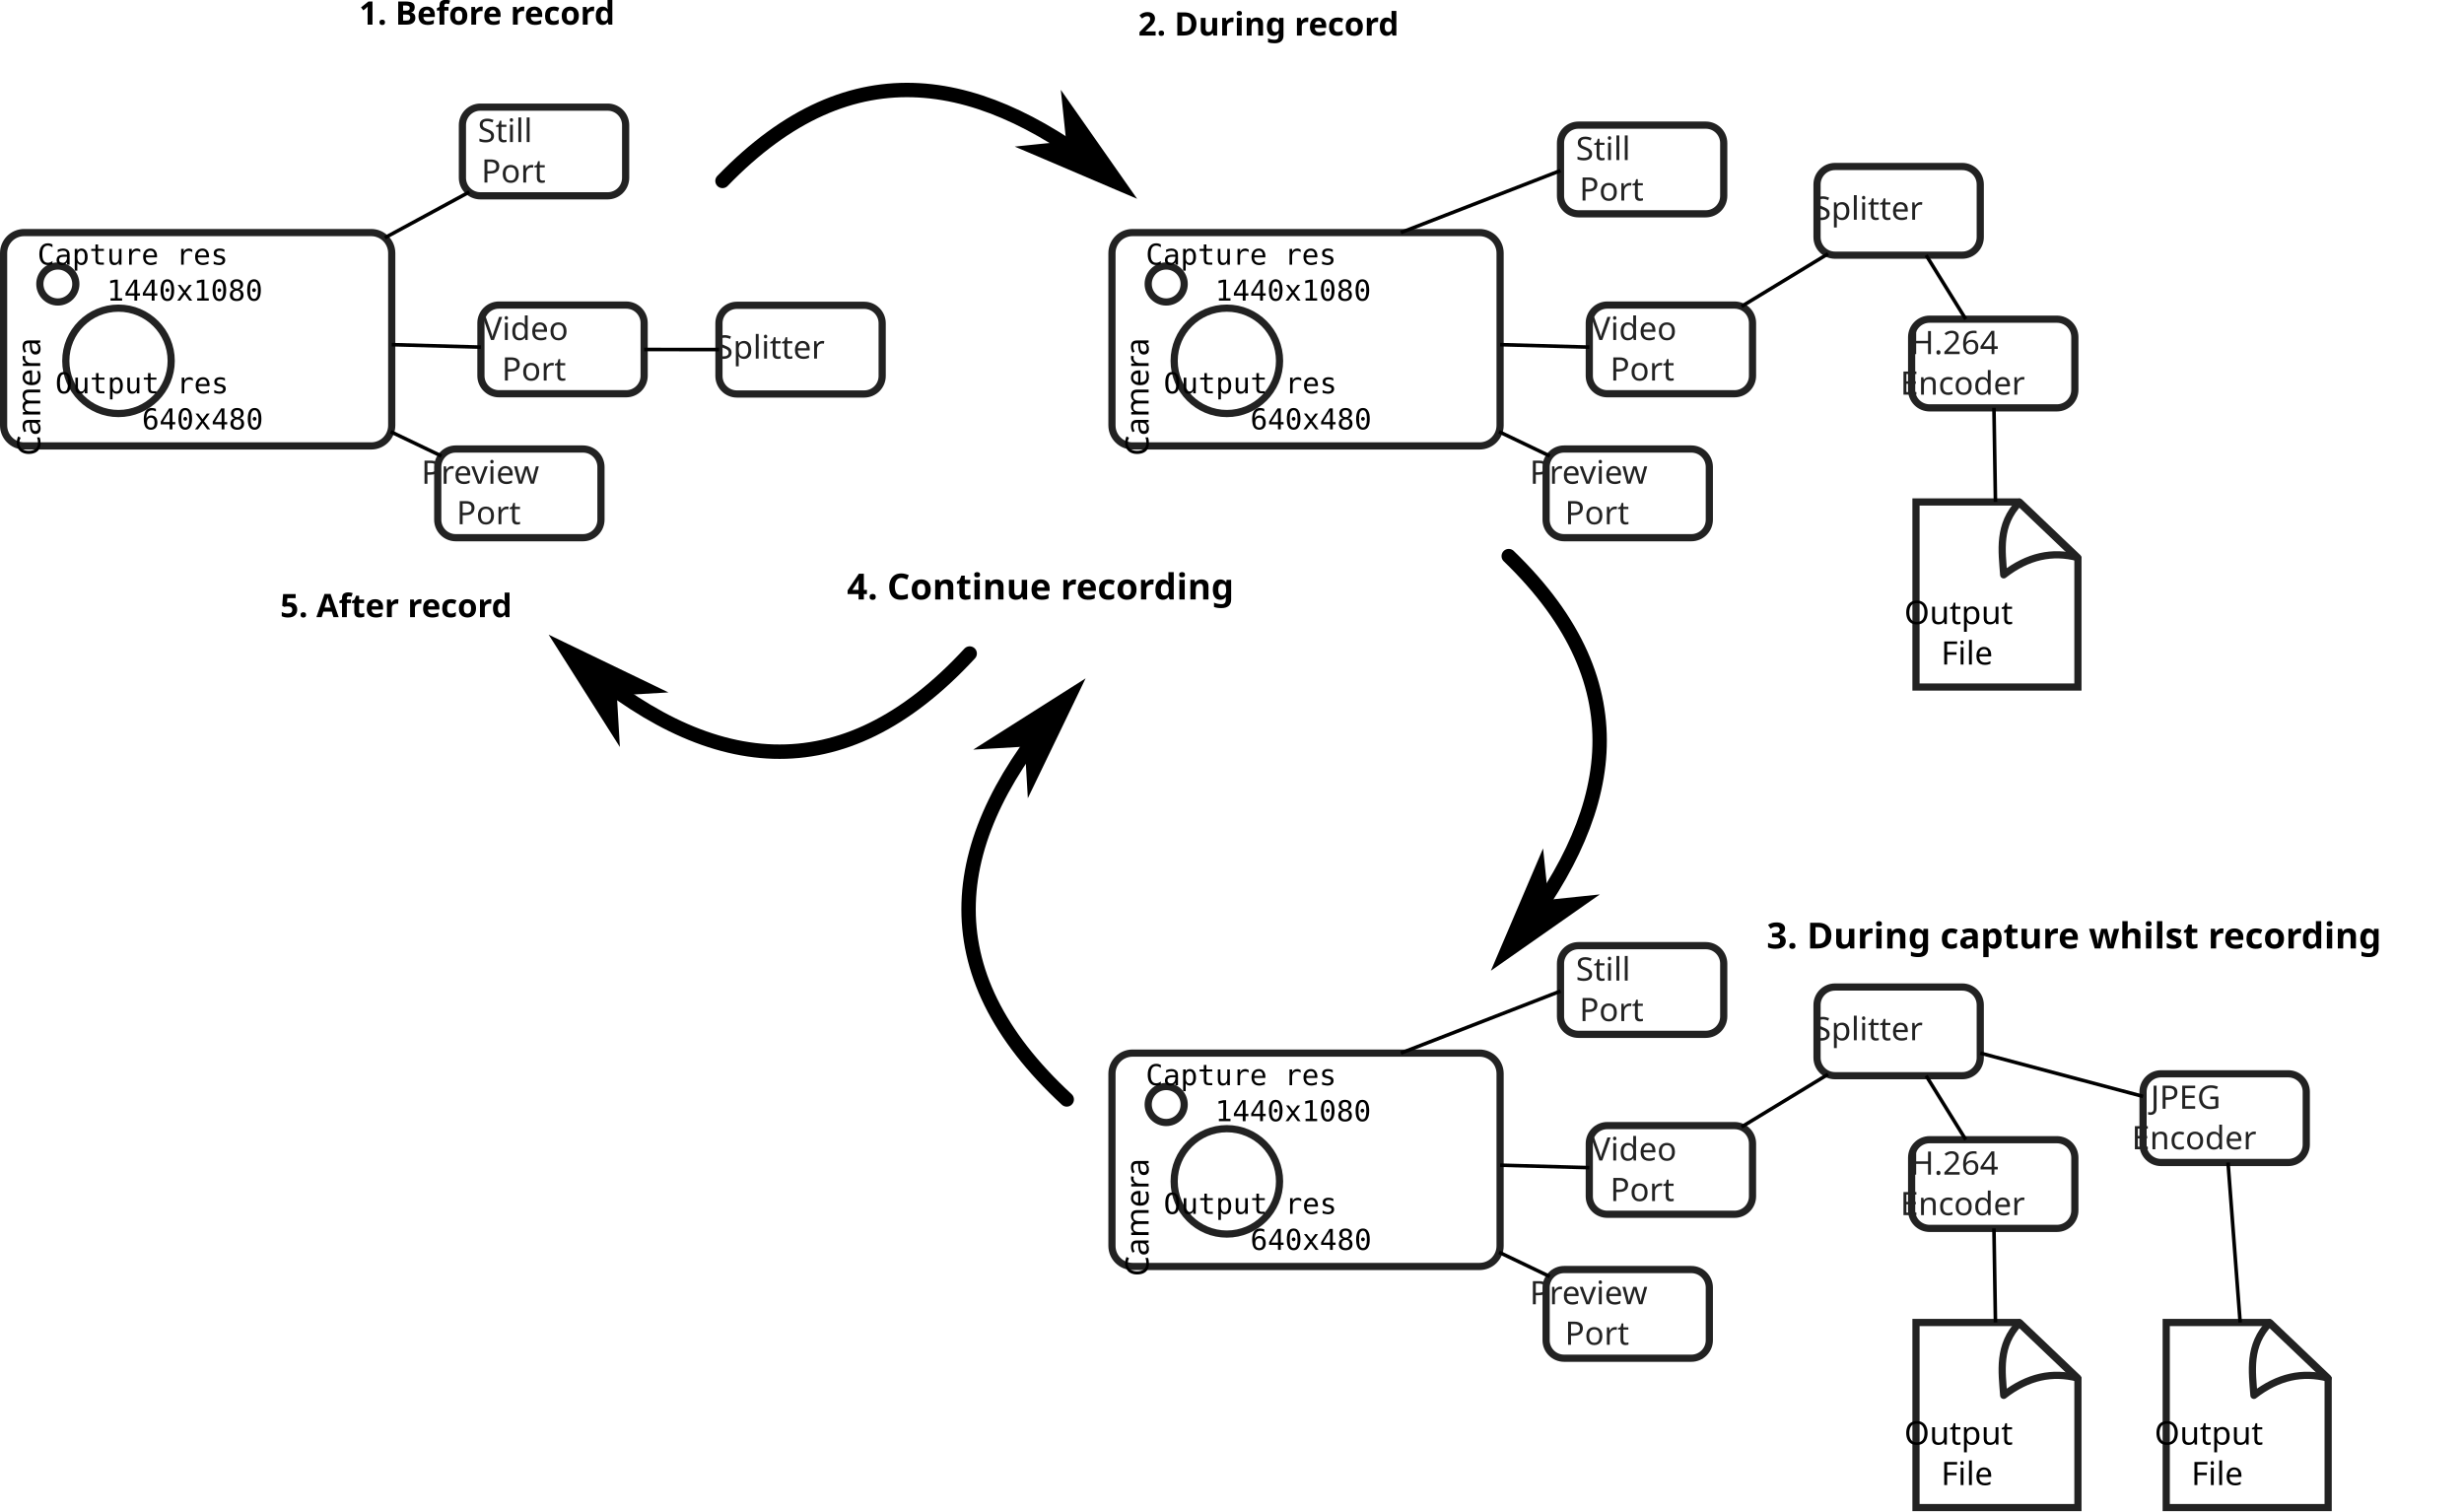
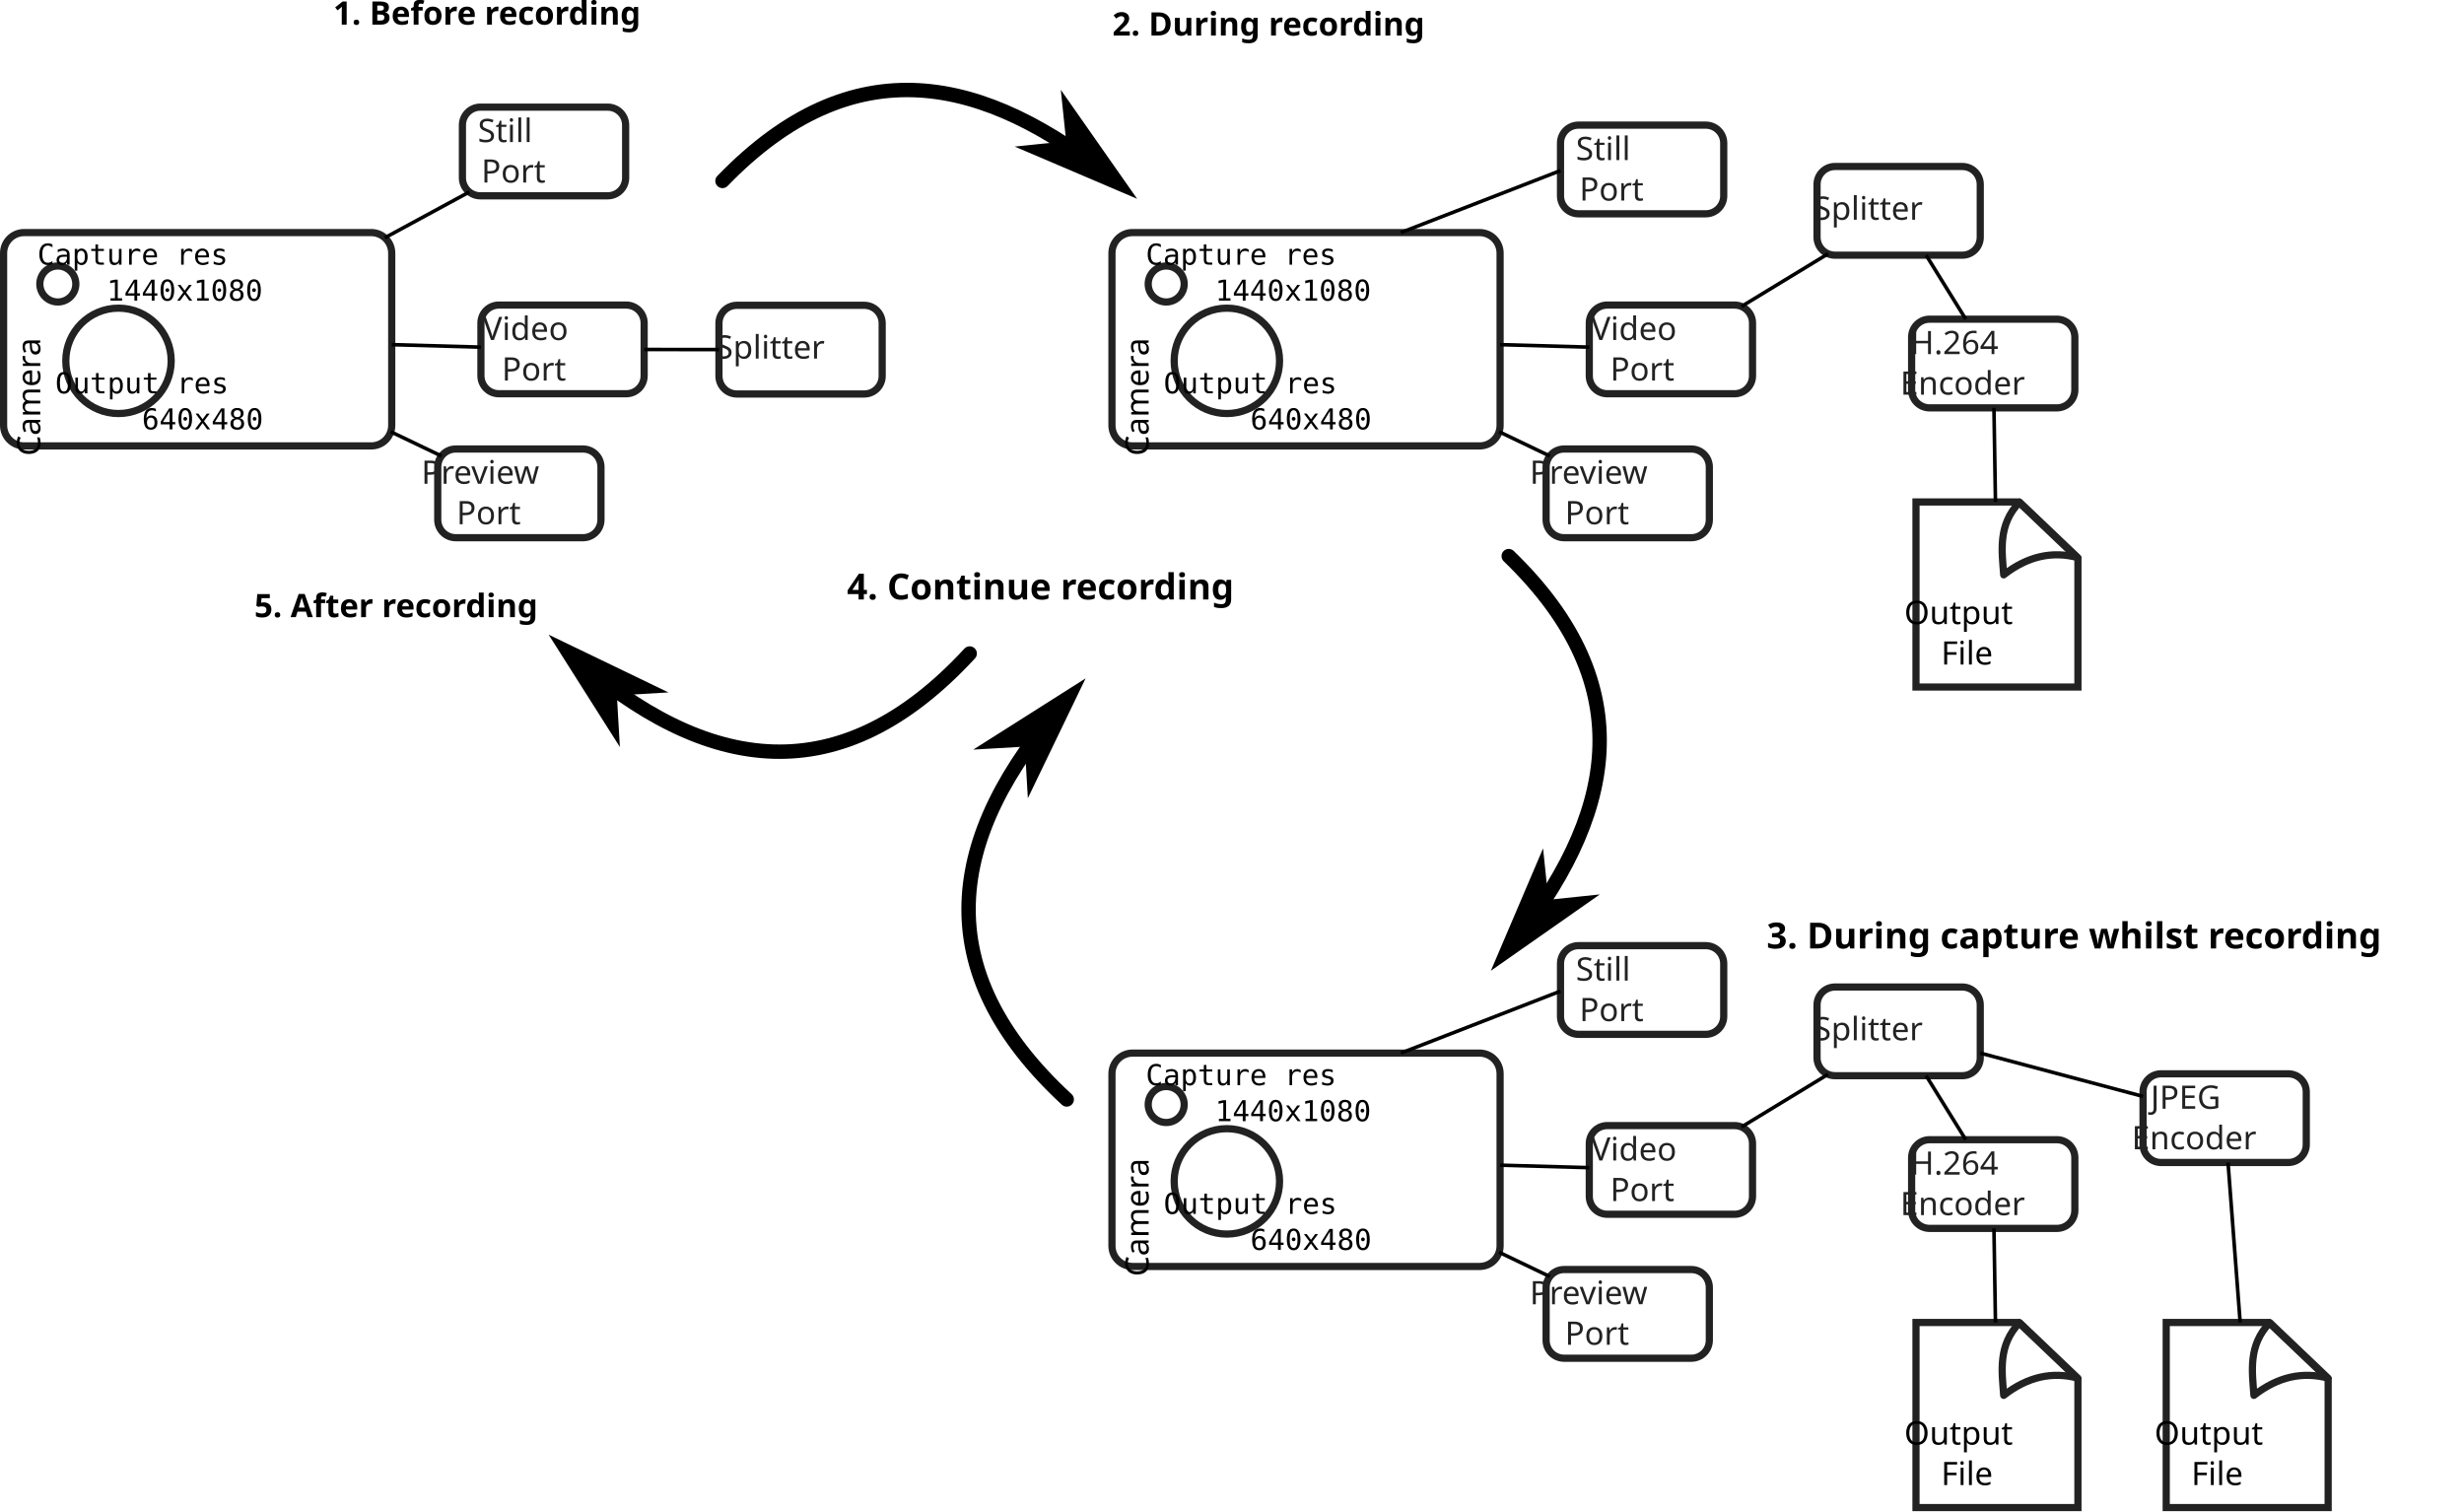
<svg xmlns="http://www.w3.org/2000/svg" width="684.713" height="419.911" id="svg5772" version="1.1">
  <defs id="defs5774">
    <marker orient="auto" refY="0" refX="0" id="Arrow1Mend" style="overflow:visible">
      <path id="path4771" d="M 0,0 5,-5 -12.5,0 5,5 0,0 z" style="fill-rule:evenodd;stroke:#000000;stroke-width:1pt" transform="matrix(-0.4,0,0,-0.4,-4,0)" />
    </marker>
  </defs>
  <g id="layer1" transform="translate(-46.71428,-22.23976)">
    <g id="g3827" transform="translate(-6.142859,-16.78318)">
      <rect ry="5" y="68.791" x="181.357" height="24.643" width="45.357" id="rect3764" style="fill:none;stroke:#222222;stroke-width:2;stroke-linecap:square;stroke-linejoin:miter;stroke-miterlimit:4;stroke-opacity:1;stroke-dasharray:none;stroke-dashoffset:0" />
      <text id="text3776" y="78.502" x="203.731" style="font-size:9px;font-style:normal;font-weight:normal;text-align:center;line-height:125%;letter-spacing:0px;word-spacing:0px;text-anchor:middle;fill:#222222;fill-opacity:1;stroke:none;font-family:Sans" xml:space="preserve">
        <tspan id="tspan3780" y="78.502" x="203.731">Still</tspan>
        <tspan y="89.752" x="203.731" id="tspan3863">Port</tspan>
      </text>
    </g>
    <g id="g3833" transform="translate(-1.000001,2.216823)">
      <rect style="fill:none;stroke:#222222;stroke-width:2;stroke-linecap:square;stroke-linejoin:miter;stroke-miterlimit:4;stroke-opacity:1;stroke-dasharray:none;stroke-dashoffset:0" id="rect3766" width="45.357" height="24.643" x="181.357" y="104.791" ry="5" />
      <text id="text3782" y="114.502" x="204.277" style="font-size:9px;font-style:normal;font-weight:normal;text-align:center;line-height:125%;letter-spacing:0px;word-spacing:0px;text-anchor:middle;fill:#222222;fill-opacity:1;stroke:none;font-family:Sans" xml:space="preserve">
        <tspan id="tspan3786" y="114.502" x="204.277">Video</tspan>
        <tspan y="125.752" x="204.277" id="tspan3867">Port</tspan>
      </text>
    </g>
    <g id="g3839" transform="translate(-13,6.216823)">
      <rect ry="5" y="140.791" x="181.357" height="24.643" width="45.357" id="rect3768" style="fill:none;stroke:#222222;stroke-width:2;stroke-linecap:square;stroke-linejoin:miter;stroke-miterlimit:4;stroke-opacity:1;stroke-dasharray:none;stroke-dashoffset:0" />
      <text id="text3788" y="150.436" x="203.706" style="font-size:9px;font-style:normal;font-weight:normal;text-align:center;line-height:125%;letter-spacing:0px;word-spacing:0px;text-anchor:middle;fill:#222222;fill-opacity:1;stroke:none;font-family:Sans" xml:space="preserve">
        <tspan id="tspan3792" y="150.436" x="203.706">Preview</tspan>
        <tspan y="161.686" x="203.706" id="tspan3871">Port</tspan>
      </text>
    </g>
    <g id="g3873" transform="translate(396.5732,42.14032)">
      <rect ry="5" y="68.791" x="181.357" height="24.643" width="45.357" id="rect3875" style="fill:none;stroke:#222222;stroke-width:2;stroke-linecap:square;stroke-linejoin:miter;stroke-miterlimit:4;stroke-opacity:1;stroke-dasharray:none;stroke-dashoffset:0" />
      <text id="text3877" y="78.502" x="203.731" style="font-size:9px;font-style:normal;font-weight:normal;text-align:center;line-height:125%;letter-spacing:0px;word-spacing:0px;text-anchor:middle;fill:#222222;fill-opacity:1;stroke:none;font-family:Sans" xml:space="preserve">
        <tspan id="tspan3879" y="78.502" x="203.731">H.264</tspan>
        <tspan id="tspan3881" y="89.752" x="203.731">Encoder</tspan>
      </text>
    </g>
    <g id="g3906" transform="translate(1.144677,20.28317)">
      <rect style="fill:none;stroke:#222222;stroke-width:2;stroke-linecap:square;stroke-linejoin:miter;stroke-miterlimit:4;stroke-opacity:1;stroke-dasharray:none;stroke-dashoffset:0" id="rect3885" width="45.357" height="24.643" x="245.357" y="86.791" ry="5" />
      <text xml:space="preserve" style="font-size:9px;font-style:normal;font-weight:normal;text-align:center;line-height:125%;letter-spacing:0px;word-spacing:0px;text-anchor:middle;fill:#222222;fill-opacity:1;stroke:none;font-family:Sans" x="267.743" y="101.595" id="text3887">
        <tspan x="267.743" y="101.595" id="tspan3891">Splitter</tspan>
      </text>
    </g>
    <g transform="translate(27,52.21682)" id="g3950">
      <rect ry="5.714" y="34.648" x="20.714" height="59.286" width="107.857" id="rect2985" style="fill:none;stroke:#222222;stroke-width:2;stroke-miterlimit:4;stroke-opacity:1;stroke-dasharray:none" />
-       <path transform="translate(-49.50001,-32.78572)" d="m 116.786,103.076 c 0,8.087 -6.556,14.643 -14.643,14.643 -8.087,0 -14.643,-6.556 -14.643,-14.643 0,-8.087 6.556,-14.643 14.643,-14.643 8.087,0 14.643,6.556 14.643,14.643 z" id="path3755" style="fill:none;stroke:#222222;stroke-width:2;stroke-linecap:square;stroke-linejoin:miter;stroke-miterlimit:4;stroke-opacity:1;stroke-dasharray:none;stroke-dashoffset:0" />
+       <path transform="translate(-49.50001,-32.78572)" d="M 116.786,103.076 A 14.643,14.643 0 0 1 102.143,117.719 14.643,14.643 0 0 1 87.5,103.076 14.643,14.643 0 0 1 102.143,88.434 14.643,14.643 0 0 1 116.786,103.076 Z" id="path3755" style="fill:none;stroke:#222222;stroke-width:2;stroke-linecap:square;stroke-linejoin:miter;stroke-miterlimit:4;stroke-opacity:1;stroke-dasharray:none;stroke-dashoffset:0" />
      <rect ry="5" y="43.934" x="30.786" height="10" width="10" id="rect3757" style="fill:none;stroke:#222222;stroke-width:2;stroke-linecap:square;stroke-linejoin:miter;stroke-miterlimit:4;stroke-opacity:1;stroke-dasharray:none;stroke-dashoffset:0" />
      <text id="text3919" y="43.565" x="126.43" style="font-size:8px;font-style:normal;font-variant:normal;font-weight:normal;font-stretch:normal;text-align:end;line-height:125%;letter-spacing:0px;word-spacing:0px;text-anchor:end;fill:#000000;fill-opacity:1;stroke:none;font-family:Monospace;-inkscape-font-specification:Monospace" xml:space="preserve">
        <tspan id="tspan3923" y="43.565" x="126.43">Capture res</tspan>
        <tspan id="tspan3925" y="53.565" x="126.43">1440x1080</tspan>
      </text>
      <text id="text3927" y="79.324" x="126.585" style="font-size:8px;font-style:normal;font-variant:normal;font-weight:normal;font-stretch:normal;text-align:end;line-height:125%;letter-spacing:0px;word-spacing:0px;text-anchor:end;fill:#000000;fill-opacity:1;stroke:none;font-family:Monospace;-inkscape-font-specification:Monospace" xml:space="preserve">
        <tspan id="tspan3931" y="79.324" x="126.585">Output res</tspan>
        <tspan id="tspan3933" y="89.324" x="126.585">640x480</tspan>
      </text>
      <text transform="matrix(0,-1,1,0,0,0)" id="text3944" y="30.897" x="-72.11" style="font-size:9px;font-style:normal;font-weight:normal;text-align:center;line-height:125%;letter-spacing:0px;word-spacing:0px;text-anchor:middle;fill:#000000;fill-opacity:1;stroke:none;font-family:Sans" xml:space="preserve">
        <tspan y="30.897" x="-72.11" id="tspan3946">Camera</tspan>
      </text>
    </g>
    <path style="fill:none;stroke:#000000;stroke-width:1px;stroke-linecap:butt;stroke-linejoin:miter;stroke-opacity:1" d="M 153.661,88.308 177.125,75.588" id="path3963" />
    <path style="fill:none;stroke:#000000;stroke-width:1px;stroke-linecap:butt;stroke-linejoin:miter;stroke-opacity:1" d="m 155.571,118.008 24.786,0.69" id="path3965" />
    <path style="fill:none;stroke:#000000;stroke-width:1px;stroke-linecap:butt;stroke-linejoin:miter;stroke-opacity:1" d="m 155.294,142.208 14.094,6.752" id="path3969" />
    <g id="g3997" transform="translate(466.2857,10.07396)">
      <g transform="translate(-10,20.71429)" id="g3987">
        <path style="fill:none;stroke:#222222;stroke-width:2;stroke-linecap:square;stroke-linejoin:miter;stroke-miterlimit:4;stroke-opacity:1;stroke-dashoffset:0" d="m 122.857,130.934 28.5,0 16.5,15.714 0,35.714 -45,0 z" id="rect3971" />
        <path style="fill:none;stroke:#222222;stroke-width:2;stroke-linecap:butt;stroke-linejoin:round;stroke-miterlimit:4;stroke-opacity:1;stroke-dasharray:none" d="m 151.649,130.977 c -6.093,6.294 -4.896,13.611 -4.419,20.203 6.713,-5.226 13.532,-6.639 20.582,-4.798 z" id="path3974" />
      </g>
      <text id="text3991" y="185.576" x="135.214" style="font-size:9px;font-style:normal;font-weight:normal;text-align:center;line-height:125%;letter-spacing:0px;word-spacing:0px;text-anchor:middle;fill:#000000;fill-opacity:1;stroke:none;font-family:Sans" xml:space="preserve">
        <tspan y="185.576" x="135.214" id="tspan3993">Output</tspan>
        <tspan id="tspan3995" y="196.826" x="135.214">File</tspan>
      </text>
    </g>
    <path style="fill:none;stroke:#000000;stroke-width:1px;stroke-linecap:butt;stroke-linejoin:miter;stroke-opacity:1" d="m 225.714,119.352 20.788,0.021" id="path5960" />
    <g transform="translate(299,-11.78318)" id="g6197">
      <rect style="fill:none;stroke:#222222;stroke-width:2;stroke-linecap:square;stroke-linejoin:miter;stroke-miterlimit:4;stroke-opacity:1;stroke-dasharray:none;stroke-dashoffset:0" id="rect6199" width="45.357" height="24.643" x="181.357" y="68.791" ry="5" />
      <text xml:space="preserve" style="font-size:9px;font-style:normal;font-weight:normal;text-align:center;line-height:125%;letter-spacing:0px;word-spacing:0px;text-anchor:middle;fill:#222222;fill-opacity:1;stroke:none;font-family:Sans" x="203.731" y="78.502" id="text6201">
        <tspan x="203.731" y="78.502" id="tspan6203">Still</tspan>
        <tspan id="tspan6205" x="203.731" y="89.752">Port</tspan>
      </text>
    </g>
    <g transform="translate(307,2.216823)" id="g6207">
      <rect ry="5" y="104.791" x="181.357" height="24.643" width="45.357" id="rect6209" style="fill:none;stroke:#222222;stroke-width:2;stroke-linecap:square;stroke-linejoin:miter;stroke-miterlimit:4;stroke-opacity:1;stroke-dasharray:none;stroke-dashoffset:0" />
      <text xml:space="preserve" style="font-size:9px;font-style:normal;font-weight:normal;text-align:center;line-height:125%;letter-spacing:0px;word-spacing:0px;text-anchor:middle;fill:#222222;fill-opacity:1;stroke:none;font-family:Sans" x="204.277" y="114.502" id="text6211">
        <tspan x="204.277" y="114.502" id="tspan6213">Video</tspan>
        <tspan id="tspan6215" x="204.277" y="125.752">Port</tspan>
      </text>
    </g>
    <g transform="translate(295,6.216823)" id="g6217">
      <rect style="fill:none;stroke:#222222;stroke-width:2;stroke-linecap:square;stroke-linejoin:miter;stroke-miterlimit:4;stroke-opacity:1;stroke-dasharray:none;stroke-dashoffset:0" id="rect6219" width="45.357" height="24.643" x="181.357" y="140.791" ry="5" />
      <text xml:space="preserve" style="font-size:9px;font-style:normal;font-weight:normal;text-align:center;line-height:125%;letter-spacing:0px;word-spacing:0px;text-anchor:middle;fill:#222222;fill-opacity:1;stroke:none;font-family:Sans" x="203.706" y="150.436" id="text6221">
        <tspan x="203.706" y="150.436" id="tspan6223">Preview</tspan>
        <tspan id="tspan6225" x="203.706" y="161.686">Port</tspan>
      </text>
    </g>
    <g transform="translate(306.2875,-18.28825)" id="g6227">
      <rect ry="5" y="86.791" x="245.357" height="24.643" width="45.357" id="rect6229" style="fill:none;stroke:#222222;stroke-width:2;stroke-linecap:square;stroke-linejoin:miter;stroke-miterlimit:4;stroke-opacity:1;stroke-dasharray:none;stroke-dashoffset:0" />
      <text id="text6231" y="101.595" x="267.743" style="font-size:9px;font-style:normal;font-weight:normal;text-align:center;line-height:125%;letter-spacing:0px;word-spacing:0px;text-anchor:middle;fill:#222222;fill-opacity:1;stroke:none;font-family:Sans" xml:space="preserve">
        <tspan id="tspan6233" y="101.595" x="267.743">Splitter</tspan>
      </text>
    </g>
    <g id="g6235" transform="translate(335,52.21682)">
      <rect style="fill:none;stroke:#222222;stroke-width:2;stroke-miterlimit:4;stroke-opacity:1;stroke-dasharray:none" id="rect6237" width="107.857" height="59.286" x="20.714" y="34.648" ry="5.714" />
-       <path style="fill:none;stroke:#222222;stroke-width:2;stroke-linecap:square;stroke-linejoin:miter;stroke-miterlimit:4;stroke-opacity:1;stroke-dasharray:none;stroke-dashoffset:0" id="path6239" d="m 116.786,103.076 c 0,8.087 -6.556,14.643 -14.643,14.643 -8.087,0 -14.643,-6.556 -14.643,-14.643 0,-8.087 6.556,-14.643 14.643,-14.643 8.087,0 14.643,6.556 14.643,14.643 z" transform="translate(-49.50001,-32.78572)" />
+       <path style="fill:none;stroke:#222222;stroke-width:2;stroke-linecap:square;stroke-linejoin:miter;stroke-miterlimit:4;stroke-opacity:1;stroke-dasharray:none;stroke-dashoffset:0" id="path6239" d="M 116.786,103.076 A 14.643,14.643 0 0 1 102.143,117.719 14.643,14.643 0 0 1 87.5,103.076 14.643,14.643 0 0 1 102.143,88.434 14.643,14.643 0 0 1 116.786,103.076 Z" transform="translate(-49.50001,-32.78572)" />
      <rect style="fill:none;stroke:#222222;stroke-width:2;stroke-linecap:square;stroke-linejoin:miter;stroke-miterlimit:4;stroke-opacity:1;stroke-dasharray:none;stroke-dashoffset:0" id="rect6241" width="10" height="10" x="30.786" y="43.934" ry="5" />
      <text xml:space="preserve" style="font-size:8px;font-style:normal;font-variant:normal;font-weight:normal;font-stretch:normal;text-align:end;line-height:125%;letter-spacing:0px;word-spacing:0px;text-anchor:end;fill:#000000;fill-opacity:1;stroke:none;font-family:Monospace;-inkscape-font-specification:Monospace" x="126.43" y="43.565" id="text6243">
        <tspan x="126.43" y="43.565" id="tspan6245">Capture res</tspan>
        <tspan x="126.43" y="53.565" id="tspan6247">1440x1080</tspan>
      </text>
      <text xml:space="preserve" style="font-size:8px;font-style:normal;font-variant:normal;font-weight:normal;font-stretch:normal;text-align:end;line-height:125%;letter-spacing:0px;word-spacing:0px;text-anchor:end;fill:#000000;fill-opacity:1;stroke:none;font-family:Monospace;-inkscape-font-specification:Monospace" x="126.585" y="79.324" id="text6249">
        <tspan x="126.585" y="79.324" id="tspan6251">Output res</tspan>
        <tspan x="126.585" y="89.324" id="tspan6253">640x480</tspan>
      </text>
      <text xml:space="preserve" style="font-size:9px;font-style:normal;font-weight:normal;text-align:center;line-height:125%;letter-spacing:0px;word-spacing:0px;text-anchor:middle;fill:#000000;fill-opacity:1;stroke:none;font-family:Sans" x="-72.11" y="30.897" id="text6255" transform="matrix(0,-1,1,0,0,0)">
        <tspan id="tspan6257" x="-72.11" y="30.897">Camera</tspan>
      </text>
    </g>
    <path id="path6259" d="M 435.995,86.865 480.357,69.642" style="fill:none;stroke:#000000;stroke-width:1px;stroke-linecap:butt;stroke-linejoin:miter;stroke-opacity:1" />
    <path id="path6261" d="m 463.571,118.008 24.786,0.69" style="fill:none;stroke:#000000;stroke-width:1px;stroke-linecap:butt;stroke-linejoin:miter;stroke-opacity:1" />
    <path id="path6263" d="m 463.294,142.208 14.094,6.752" style="fill:none;stroke:#000000;stroke-width:1px;stroke-linecap:butt;stroke-linejoin:miter;stroke-opacity:1" />
    <path style="fill:none;stroke:#000000;stroke-width:1px;stroke-linecap:butt;stroke-linejoin:miter;stroke-opacity:1" d="M 530.652,107.394 554.707,92.759" id="path6267" />
    <path style="fill:none;stroke:#000000;stroke-width:1px;stroke-linecap:butt;stroke-linejoin:miter;stroke-opacity:1" d="m 581.957,93.145 11.019,17.786" id="path6269" />
    <path style="fill:none;stroke:#000000;stroke-width:1px;stroke-linecap:butt;stroke-linejoin:miter;stroke-opacity:1" d="m 600.807,135.574 0.421,26.148" id="path6271" />
    <flowRoot xml:space="preserve" id="flowRoot6283" style="font-size:9px;font-style:normal;font-weight:normal;text-align:center;line-height:125%;letter-spacing:0px;word-spacing:0px;text-anchor:middle;fill:#000000;fill-opacity:1;stroke:none;font-family:Sans">
      <flowRegion id="flowRegion6285">
        <rect id="rect6287" width="17.173" height="12.122" x="57.579" y="25.037" />
      </flowRegion>
      <flowPara id="flowPara6289" />
    </flowRoot>
-     <text xml:space="preserve" style="font-size:9px;font-style:normal;font-weight:bold;text-align:center;line-height:125%;letter-spacing:0px;word-spacing:0px;text-anchor:middle;fill:#000000;fill-opacity:1;stroke:none;font-family:Sans;-inkscape-font-specification:Sans Bold" x="187.888" y="29.078" id="text6291">
-       <tspan id="tspan6293" x="187.888" y="29.078">1. Before record</tspan>
-     </text>
-     <text xml:space="preserve" style="font-size:9px;font-style:normal;font-weight:bold;text-align:center;line-height:125%;letter-spacing:0px;word-spacing:0px;text-anchor:middle;fill:#000000;fill-opacity:1;stroke:none;font-family:Sans;-inkscape-font-specification:Sans Bold" x="405.071" y="32.108" id="text6295">
-       <tspan id="tspan6297" x="405.071" y="32.108">2. During record</tspan>
-     </text>
-     <text xml:space="preserve" style="font-size:9px;font-style:normal;font-weight:bold;text-align:center;line-height:125%;letter-spacing:0px;word-spacing:0px;text-anchor:middle;fill:#000000;fill-opacity:1;stroke:none;font-family:Sans;-inkscape-font-specification:Sans Bold" x="162.635" y="193.733" id="text6299">
-       <tspan id="tspan6301" x="162.635" y="193.733">5. After record</tspan>
+     <text xml:space="preserve" style="font-style:normal;font-weight:bold;font-size:9px;line-height:125%;font-family:Sans;-inkscape-font-specification:'Sans Bold';text-align:center;letter-spacing:0px;word-spacing:0px;text-anchor:middle;fill:#000000;fill-opacity:1;stroke:none" x="187.888" y="29.078" id="text6291">
+       <tspan id="tspan6293" x="187.888" y="29.078">1. Before recording</tspan>
+     </text>
+     <text xml:space="preserve" style="font-style:normal;font-weight:bold;font-size:9px;line-height:125%;font-family:Sans;-inkscape-font-specification:'Sans Bold';text-align:center;letter-spacing:0px;word-spacing:0px;text-anchor:middle;fill:#000000;fill-opacity:1;stroke:none" x="405.071" y="32.108" id="text6295">
+       <tspan id="tspan6297" x="405.071" y="32.108">2. During recording</tspan>
+     </text>
+     <text xml:space="preserve" style="font-style:normal;font-weight:bold;font-size:9px;line-height:125%;font-family:Sans;-inkscape-font-specification:'Sans Bold';text-align:center;letter-spacing:0px;word-spacing:0px;text-anchor:middle;fill:#000000;fill-opacity:1;stroke:none" x="162.635" y="193.733" id="text6299">
+       <tspan id="tspan6301" x="162.635" y="193.733">5. After recording</tspan>
    </text>
    <path style="fill:none;stroke:#000000;stroke-width:4;stroke-linecap:round;stroke-linejoin:round;stroke-miterlimit:4;stroke-opacity:1;stroke-dasharray:none;marker-end:url(#Arrow1Mend)" d="m 247.487,72.514 c 36.365,-37.637 72.731,-29.497 109.096,0" id="path6303" />
    <path style="fill:none;stroke:#000000;stroke-width:4;stroke-linecap:round;stroke-linejoin:miter;stroke-miterlimit:4;stroke-opacity:1;stroke-dasharray:none;marker-end:url(#Arrow1Mend)" d="m 343.146,327.744 c -38.572,-35.61 -34.102,-72.815 0,-111.117" id="path6305" />
    <g transform="translate(396.5732,270.1403)" id="g3137">
      <rect style="fill:none;stroke:#222222;stroke-width:2;stroke-linecap:square;stroke-linejoin:miter;stroke-miterlimit:4;stroke-opacity:1;stroke-dasharray:none;stroke-dashoffset:0" id="rect3139" width="45.357" height="24.643" x="181.357" y="68.791" ry="5" />
      <text xml:space="preserve" style="font-size:9px;font-style:normal;font-weight:normal;text-align:center;line-height:125%;letter-spacing:0px;word-spacing:0px;text-anchor:middle;fill:#222222;fill-opacity:1;stroke:none;font-family:Sans" x="203.731" y="78.502" id="text3141">
        <tspan x="203.731" y="78.502" id="tspan3143">H.264</tspan>
        <tspan x="203.731" y="89.752" id="tspan3145">Encoder</tspan>
      </text>
    </g>
    <g transform="translate(466.2857,238.074)" id="g3147">
      <g id="g3149" transform="translate(-10,20.71429)">
        <path id="path3151" d="m 122.857,130.934 28.5,0 16.5,15.714 0,35.714 -45,0 z" style="fill:none;stroke:#222222;stroke-width:2;stroke-linecap:square;stroke-linejoin:miter;stroke-miterlimit:4;stroke-opacity:1;stroke-dashoffset:0" />
        <path id="path3153" d="m 151.649,130.977 c -6.093,6.294 -4.896,13.611 -4.419,20.203 6.713,-5.226 13.532,-6.639 20.582,-4.798 z" style="fill:none;stroke:#222222;stroke-width:2;stroke-linecap:butt;stroke-linejoin:round;stroke-miterlimit:4;stroke-opacity:1;stroke-dasharray:none" />
      </g>
      <text xml:space="preserve" style="font-size:9px;font-style:normal;font-weight:normal;text-align:center;line-height:125%;letter-spacing:0px;word-spacing:0px;text-anchor:middle;fill:#000000;fill-opacity:1;stroke:none;font-family:Sans" x="135.214" y="185.576" id="text3155">
        <tspan id="tspan3157" x="135.214" y="185.576">Output</tspan>
        <tspan x="135.214" y="196.826" id="tspan3159">File</tspan>
      </text>
    </g>
    <g id="g3161" transform="translate(299,216.2168)">
      <rect ry="5" y="68.791" x="181.357" height="24.643" width="45.357" id="rect3163" style="fill:none;stroke:#222222;stroke-width:2;stroke-linecap:square;stroke-linejoin:miter;stroke-miterlimit:4;stroke-opacity:1;stroke-dasharray:none;stroke-dashoffset:0" />
      <text id="text3165" y="78.502" x="203.731" style="font-size:9px;font-style:normal;font-weight:normal;text-align:center;line-height:125%;letter-spacing:0px;word-spacing:0px;text-anchor:middle;fill:#222222;fill-opacity:1;stroke:none;font-family:Sans" xml:space="preserve">
        <tspan id="tspan3167" y="78.502" x="203.731">Still</tspan>
        <tspan y="89.752" x="203.731" id="tspan3169">Port</tspan>
      </text>
    </g>
    <g id="g3171" transform="translate(307,230.2168)">
      <rect style="fill:none;stroke:#222222;stroke-width:2;stroke-linecap:square;stroke-linejoin:miter;stroke-miterlimit:4;stroke-opacity:1;stroke-dasharray:none;stroke-dashoffset:0" id="rect3173" width="45.357" height="24.643" x="181.357" y="104.791" ry="5" />
      <text id="text3175" y="114.502" x="204.277" style="font-size:9px;font-style:normal;font-weight:normal;text-align:center;line-height:125%;letter-spacing:0px;word-spacing:0px;text-anchor:middle;fill:#222222;fill-opacity:1;stroke:none;font-family:Sans" xml:space="preserve">
        <tspan id="tspan3177" y="114.502" x="204.277">Video</tspan>
        <tspan y="125.752" x="204.277" id="tspan3179">Port</tspan>
      </text>
    </g>
    <g id="g3181" transform="translate(295,234.2168)">
      <rect ry="5" y="140.791" x="181.357" height="24.643" width="45.357" id="rect3183" style="fill:none;stroke:#222222;stroke-width:2;stroke-linecap:square;stroke-linejoin:miter;stroke-miterlimit:4;stroke-opacity:1;stroke-dasharray:none;stroke-dashoffset:0" />
      <text id="text3185" y="150.436" x="203.706" style="font-size:9px;font-style:normal;font-weight:normal;text-align:center;line-height:125%;letter-spacing:0px;word-spacing:0px;text-anchor:middle;fill:#222222;fill-opacity:1;stroke:none;font-family:Sans" xml:space="preserve">
        <tspan id="tspan3187" y="150.436" x="203.706">Preview</tspan>
        <tspan y="161.686" x="203.706" id="tspan3189">Port</tspan>
      </text>
    </g>
    <g id="g3191" transform="translate(306.2875,209.7117)">
      <rect style="fill:none;stroke:#222222;stroke-width:2;stroke-linecap:square;stroke-linejoin:miter;stroke-miterlimit:4;stroke-opacity:1;stroke-dasharray:none;stroke-dashoffset:0" id="rect3193" width="45.357" height="24.643" x="245.357" y="86.791" ry="5" />
      <text xml:space="preserve" style="font-size:9px;font-style:normal;font-weight:normal;text-align:center;line-height:125%;letter-spacing:0px;word-spacing:0px;text-anchor:middle;fill:#222222;fill-opacity:1;stroke:none;font-family:Sans" x="267.743" y="101.595" id="text3195">
        <tspan x="267.743" y="101.595" id="tspan3197">Splitter</tspan>
      </text>
    </g>
    <g transform="translate(335,280.2168)" id="g3199">
      <rect ry="5.714" y="34.648" x="20.714" height="59.286" width="107.857" id="rect3201" style="fill:none;stroke:#222222;stroke-width:2;stroke-miterlimit:4;stroke-opacity:1;stroke-dasharray:none" />
-       <path transform="translate(-49.50001,-32.78572)" d="m 116.786,103.076 c 0,8.087 -6.556,14.643 -14.643,14.643 -8.087,0 -14.643,-6.556 -14.643,-14.643 0,-8.087 6.556,-14.643 14.643,-14.643 8.087,0 14.643,6.556 14.643,14.643 z" id="path3203" style="fill:none;stroke:#222222;stroke-width:2;stroke-linecap:square;stroke-linejoin:miter;stroke-miterlimit:4;stroke-opacity:1;stroke-dasharray:none;stroke-dashoffset:0" />
+       <path transform="translate(-49.50001,-32.78572)" d="M 116.786,103.076 A 14.643,14.643 0 0 1 102.143,117.719 14.643,14.643 0 0 1 87.5,103.076 14.643,14.643 0 0 1 102.143,88.434 14.643,14.643 0 0 1 116.786,103.076 Z" id="path3203" style="fill:none;stroke:#222222;stroke-width:2;stroke-linecap:square;stroke-linejoin:miter;stroke-miterlimit:4;stroke-opacity:1;stroke-dasharray:none;stroke-dashoffset:0" />
      <rect ry="5" y="43.934" x="30.786" height="10" width="10" id="rect3205" style="fill:none;stroke:#222222;stroke-width:2;stroke-linecap:square;stroke-linejoin:miter;stroke-miterlimit:4;stroke-opacity:1;stroke-dasharray:none;stroke-dashoffset:0" />
      <text id="text3207" y="43.565" x="126.43" style="font-size:8px;font-style:normal;font-variant:normal;font-weight:normal;font-stretch:normal;text-align:end;line-height:125%;letter-spacing:0px;word-spacing:0px;text-anchor:end;fill:#000000;fill-opacity:1;stroke:none;font-family:Monospace;-inkscape-font-specification:Monospace" xml:space="preserve">
        <tspan id="tspan3209" y="43.565" x="126.43">Capture res</tspan>
        <tspan id="tspan3211" y="53.565" x="126.43">1440x1080</tspan>
      </text>
      <text id="text3213" y="79.324" x="126.585" style="font-size:8px;font-style:normal;font-variant:normal;font-weight:normal;font-stretch:normal;text-align:end;line-height:125%;letter-spacing:0px;word-spacing:0px;text-anchor:end;fill:#000000;fill-opacity:1;stroke:none;font-family:Monospace;-inkscape-font-specification:Monospace" xml:space="preserve">
        <tspan id="tspan3215" y="79.324" x="126.585">Output res</tspan>
        <tspan id="tspan3217" y="89.324" x="126.585">640x480</tspan>
      </text>
      <text transform="matrix(0,-1,1,0,0,0)" id="text3219" y="30.897" x="-72.11" style="font-size:9px;font-style:normal;font-weight:normal;text-align:center;line-height:125%;letter-spacing:0px;word-spacing:0px;text-anchor:middle;fill:#000000;fill-opacity:1;stroke:none;font-family:Sans" xml:space="preserve">
        <tspan y="30.897" x="-72.11" id="tspan3221">Camera</tspan>
      </text>
    </g>
    <path style="fill:none;stroke:#000000;stroke-width:1px;stroke-linecap:butt;stroke-linejoin:miter;stroke-opacity:1" d="m 435.995,314.865 44.362,-17.223" id="path3223" />
    <path style="fill:none;stroke:#000000;stroke-width:1px;stroke-linecap:butt;stroke-linejoin:miter;stroke-opacity:1" d="m 463.571,346.008 24.786,0.69" id="path3225" />
    <path style="fill:none;stroke:#000000;stroke-width:1px;stroke-linecap:butt;stroke-linejoin:miter;stroke-opacity:1" d="m 463.294,370.208 14.094,6.752" id="path3227" />
    <path id="path3229" d="M 530.652,335.394 554.707,320.759" style="fill:none;stroke:#000000;stroke-width:1px;stroke-linecap:butt;stroke-linejoin:miter;stroke-opacity:1" />
    <path id="path3231" d="m 581.957,321.145 11.019,17.786" style="fill:none;stroke:#000000;stroke-width:1px;stroke-linecap:butt;stroke-linejoin:miter;stroke-opacity:1" />
    <path id="path3233" d="m 600.807,363.574 0.421,26.148" style="fill:none;stroke:#000000;stroke-width:1px;stroke-linecap:butt;stroke-linejoin:miter;stroke-opacity:1" />
    <g id="g3235" transform="translate(460.8809,251.8285)">
      <rect ry="5" y="68.791" x="181.357" height="24.643" width="45.357" id="rect3237" style="fill:none;stroke:#222222;stroke-width:2;stroke-linecap:square;stroke-linejoin:miter;stroke-miterlimit:4;stroke-opacity:1;stroke-dasharray:none;stroke-dashoffset:0" />
      <text id="text3239" y="78.502" x="203.731" style="font-size:9px;font-style:normal;font-weight:normal;text-align:center;line-height:125%;letter-spacing:0px;word-spacing:0px;text-anchor:middle;fill:#222222;fill-opacity:1;stroke:none;font-family:Sans" xml:space="preserve">
        <tspan id="tspan3241" y="78.502" x="203.731">JPEG</tspan>
        <tspan id="tspan3243" y="89.752" x="203.731">Encoder</tspan>
      </text>
    </g>
    <g transform="translate(535.821,238.074)" id="g3245">
      <g id="g3247" transform="translate(-10,20.71429)">
        <path id="path3249" d="m 122.857,130.934 28.5,0 16.5,15.714 0,35.714 -45,0 z" style="fill:none;stroke:#222222;stroke-width:2;stroke-linecap:square;stroke-linejoin:miter;stroke-miterlimit:4;stroke-opacity:1;stroke-dashoffset:0" />
        <path id="path3251" d="m 151.649,130.977 c -6.093,6.294 -4.896,13.611 -4.419,20.203 6.713,-5.226 13.532,-6.639 20.582,-4.798 z" style="fill:none;stroke:#222222;stroke-width:2;stroke-linecap:butt;stroke-linejoin:round;stroke-miterlimit:4;stroke-opacity:1;stroke-dasharray:none" />
      </g>
      <text xml:space="preserve" style="font-size:9px;font-style:normal;font-weight:normal;text-align:center;line-height:125%;letter-spacing:0px;word-spacing:0px;text-anchor:middle;fill:#000000;fill-opacity:1;stroke:none;font-family:Sans" x="135.214" y="185.576" id="text3253">
        <tspan id="tspan3255" x="135.214" y="185.576">Output</tspan>
        <tspan x="135.214" y="196.826" id="tspan3257">File</tspan>
      </text>
    </g>
    <path id="path3259" d="m 597.002,314.861 45.236,12.042" style="fill:none;stroke:#000000;stroke-width:1px;stroke-linecap:butt;stroke-linejoin:miter;stroke-opacity:1" />
    <path id="path3261" d="m 665.852,345.262 3.375,44.46" style="fill:none;stroke:#000000;stroke-width:1px;stroke-linecap:butt;stroke-linejoin:miter;stroke-opacity:1" />
    <path id="path3263" d="m 465.972,176.765 c 37.637,36.365 29.497,72.731 0,109.096" style="fill:none;stroke:#000000;stroke-width:4;stroke-linecap:round;stroke-linejoin:round;stroke-miterlimit:4;stroke-opacity:1;stroke-dasharray:none;marker-end:url(#Arrow1Mend)" />
    <path id="path3265" d="m 316.178,203.834 c -35.61,38.572 -72.815,34.102 -111.117,0" style="fill:none;stroke:#000000;stroke-width:4;stroke-linecap:round;stroke-linejoin:miter;stroke-miterlimit:4;stroke-opacity:1;stroke-dasharray:none;marker-end:url(#Arrow1Mend)" />
    <text xml:space="preserve" style="font-size:10px;font-style:normal;font-weight:bold;line-height:125%;letter-spacing:0px;word-spacing:0px;fill:#000000;fill-opacity:1;stroke:none;font-family:Sans;-inkscape-font-specification:Sans Bold" x="537.648" y="285.784" id="text3267">
      <tspan x="537.648" y="285.784" id="tspan3271">3. During capture whilst recording</tspan>
    </text>
    <text xml:space="preserve" style="font-size:10px;font-style:normal;font-weight:bold;line-height:125%;letter-spacing:0px;word-spacing:0px;fill:#000000;fill-opacity:1;stroke:none;font-family:Sans;-inkscape-font-specification:Sans Bold" x="282.08" y="188.809" id="text3275">
      <tspan id="tspan3277" x="282.08" y="188.809">4. Continue recording</tspan>
    </text>
  </g>
</svg>
